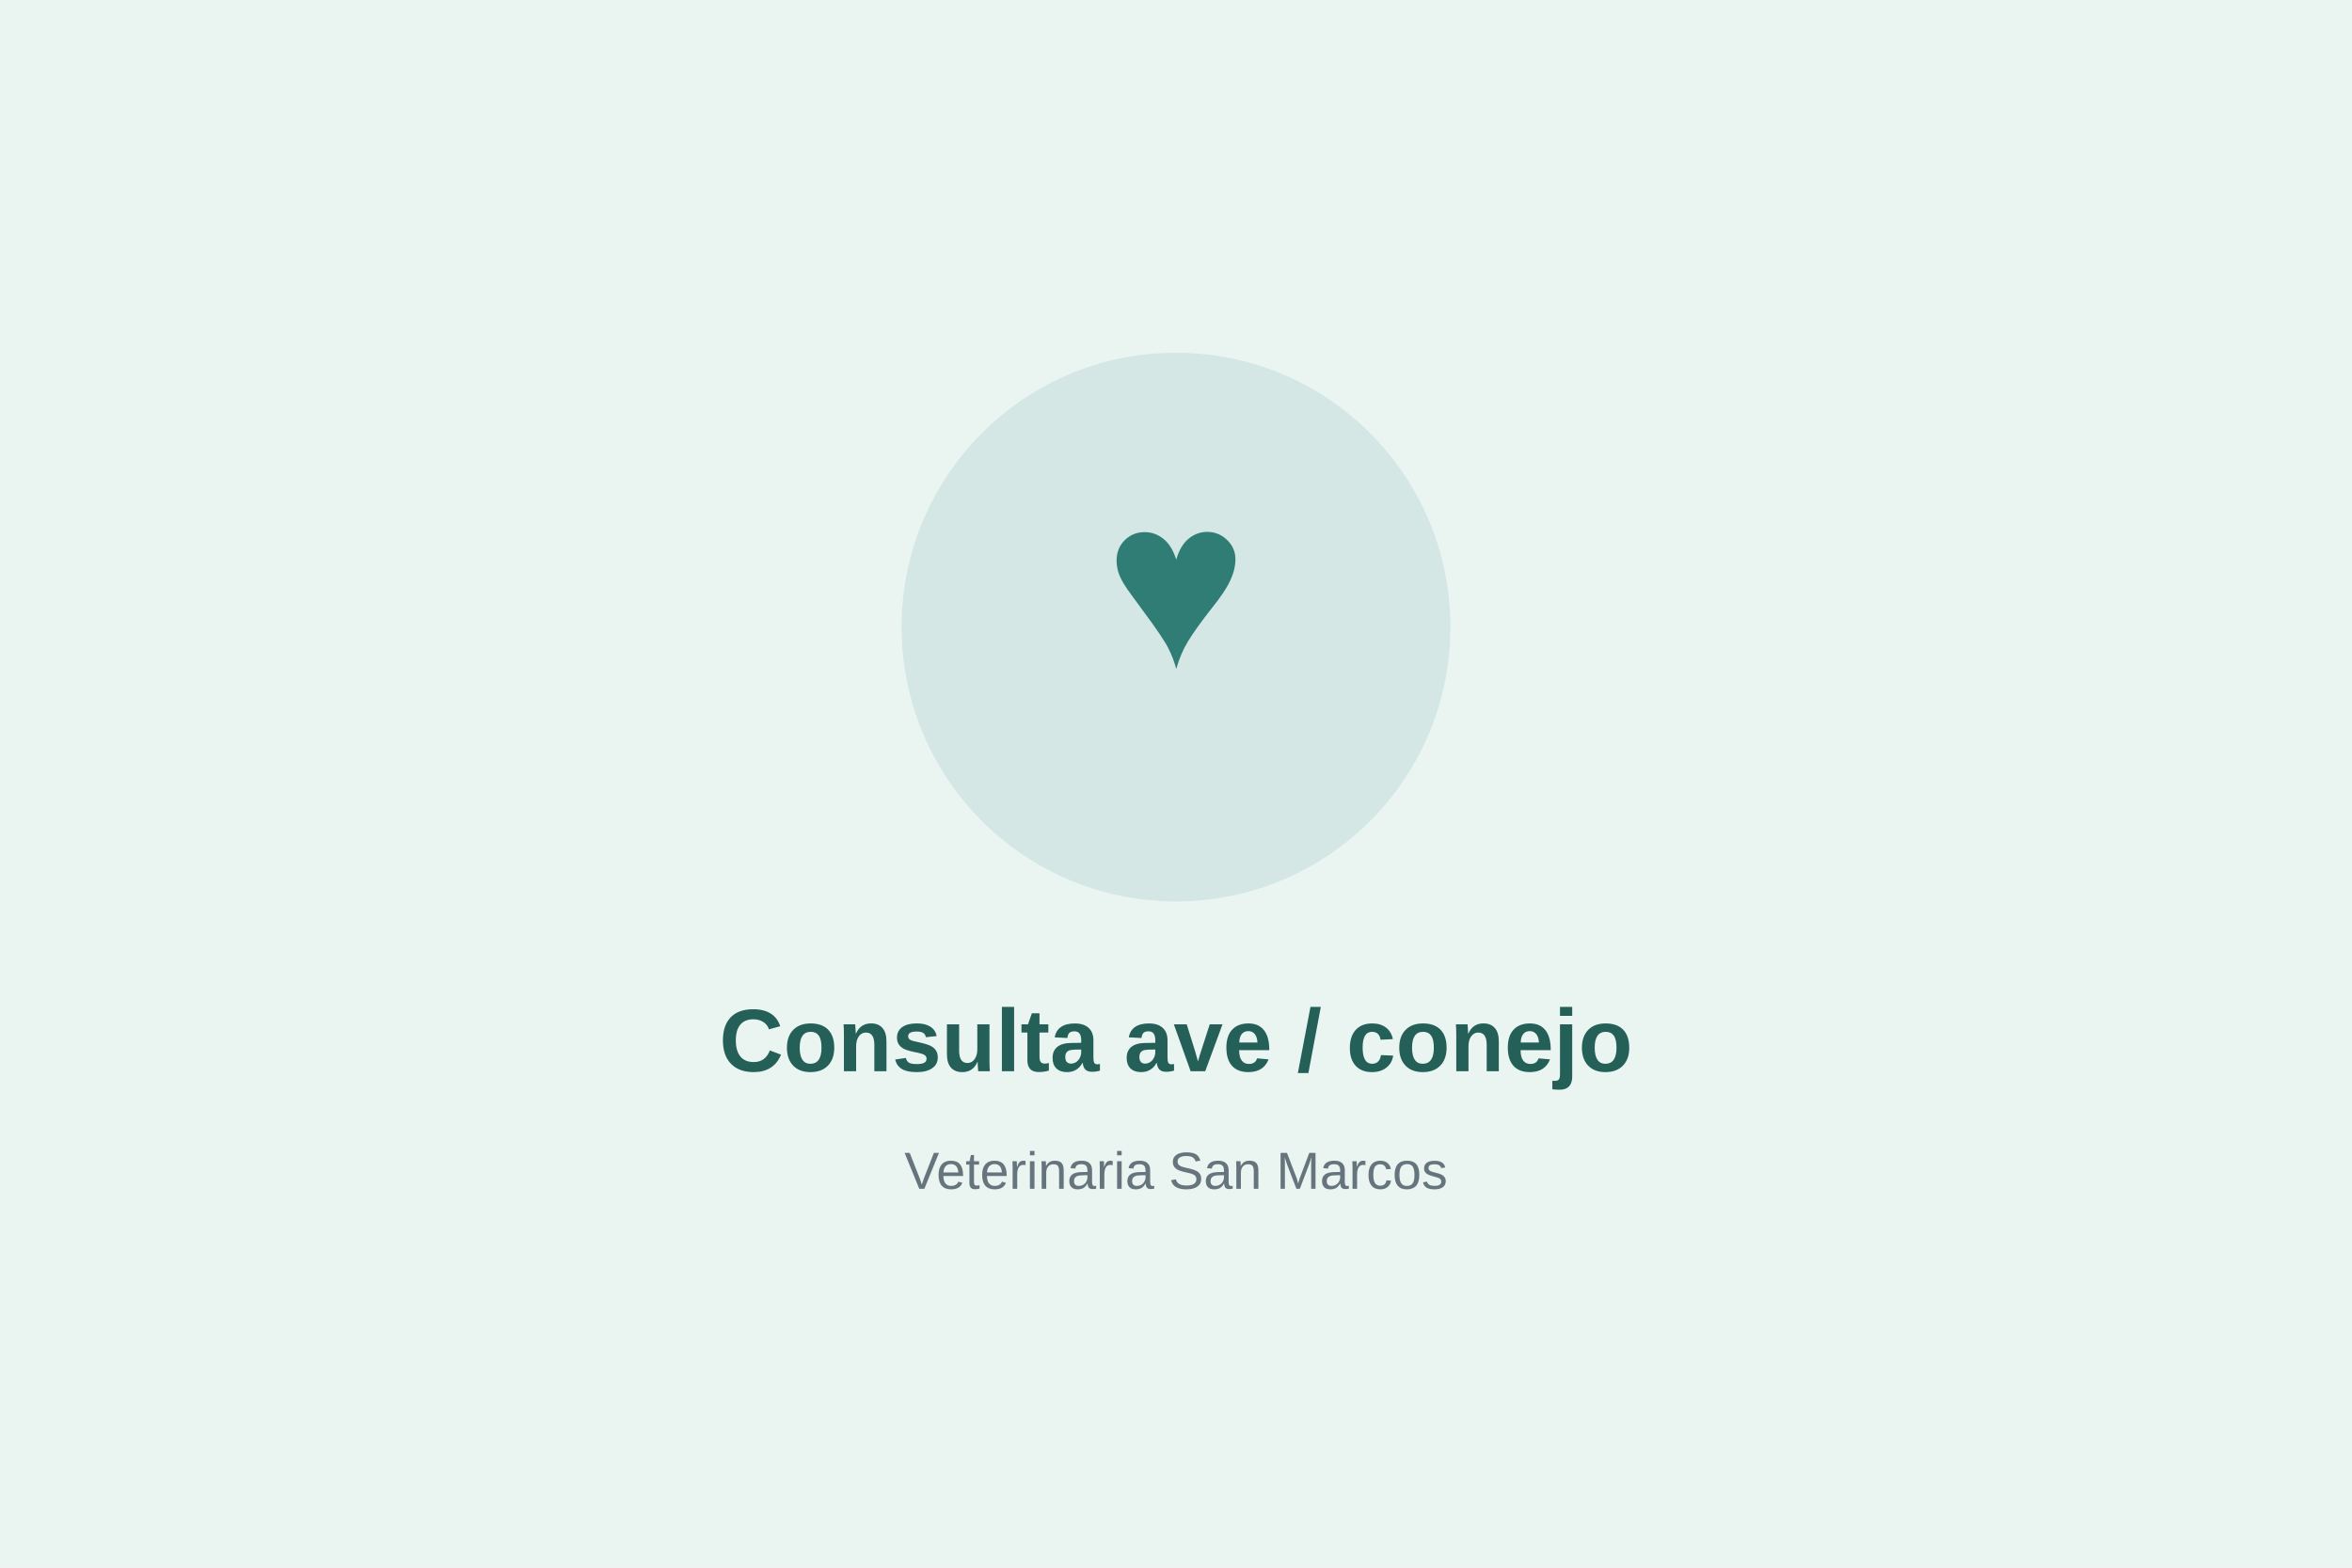
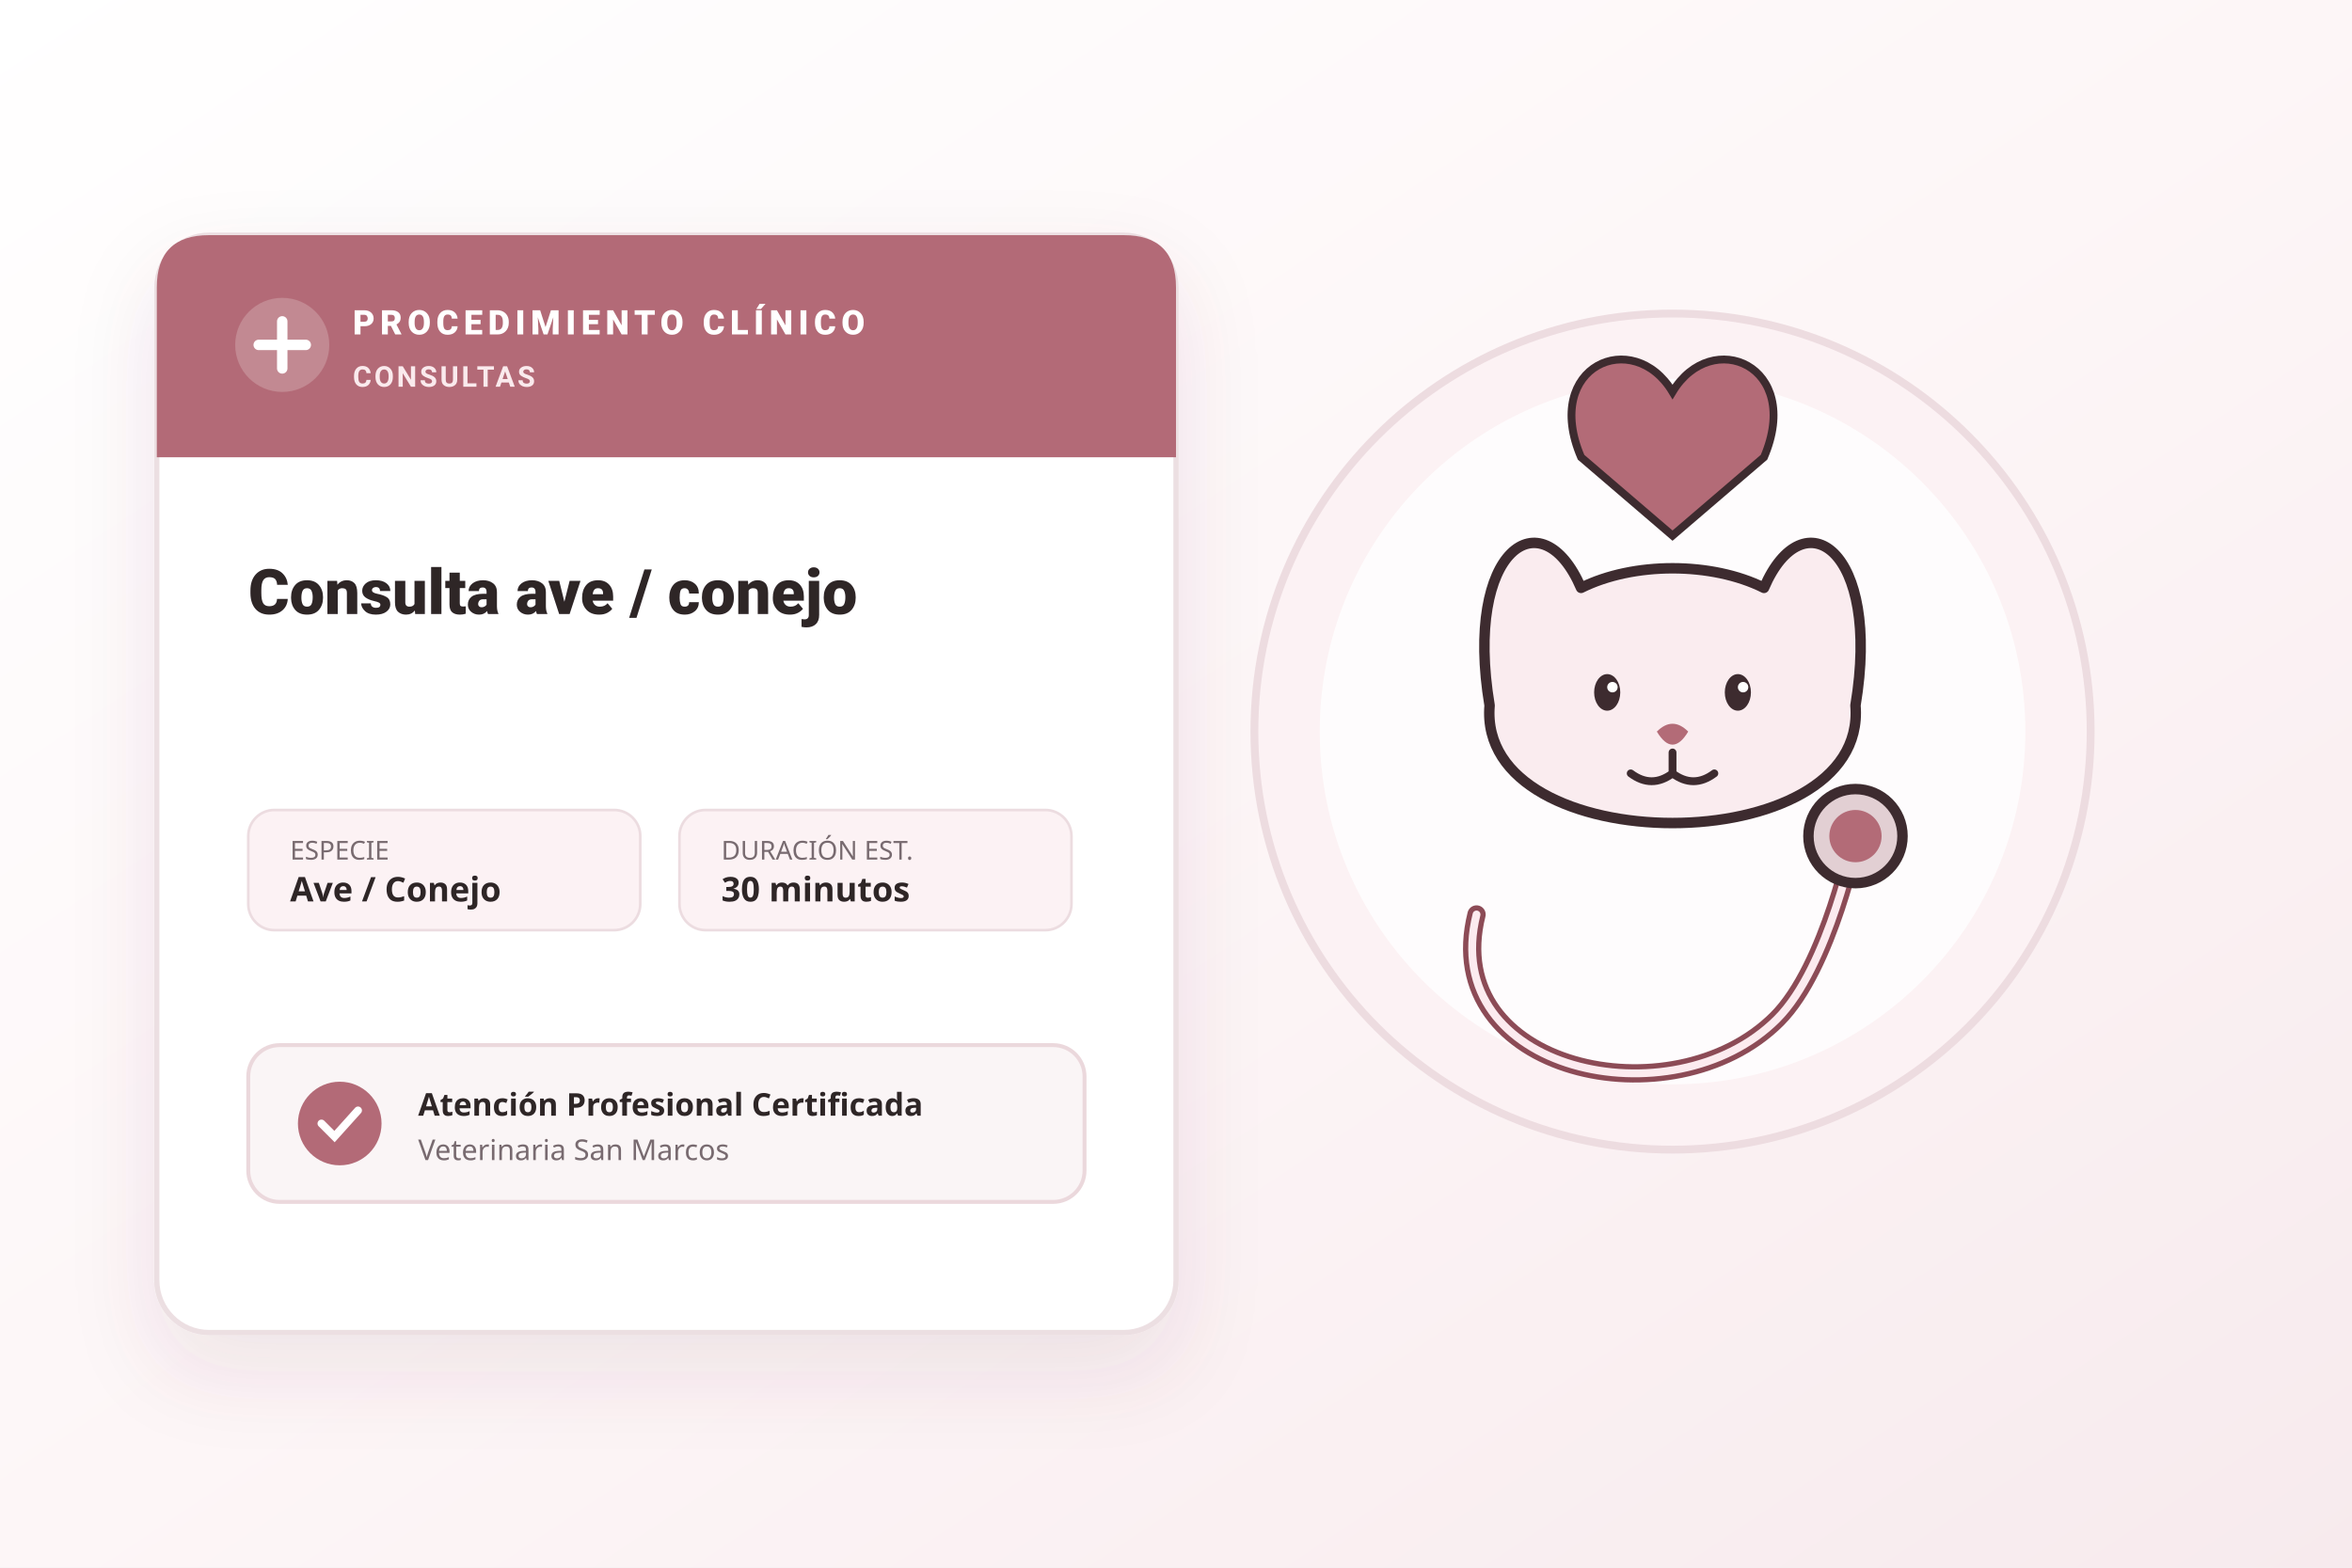
<svg xmlns="http://www.w3.org/2000/svg" width="900" height="600" viewBox="0 0 900 600">
-   <rect width="900" height="600" fill="#eaf5f2" />
-   <circle cx="450" cy="240" r="105" fill="#2f7d74" opacity=".12" />
-   <text x="450" y="255" text-anchor="middle" font-family="Arial, sans-serif" font-size="92" fill="#2f7d74">♥</text>
-   <text x="450" y="410" text-anchor="middle" font-family="Arial, sans-serif" font-size="34" font-weight="700" fill="#245f58">Consulta ave / conejo</text>
-   <text x="450" y="455" text-anchor="middle" font-family="Arial, sans-serif" font-size="20" fill="#66757d">Veterinaria San Marcos</text>
+   <defs>
+     <linearGradient id="servBgGrad" x1="0%" y1="0%" x2="100%" y2="100%">
+       <stop offset="0%" stop-color="#ffffff" />
+       <stop offset="50%" stop-color="#fdf6f7" />
+       <stop offset="100%" stop-color="#f7eaed" />
+     </linearGradient>
+     <filter id="servShadow" x="-10%" y="-10%" width="130%" height="130%">
+       <feDropShadow dx="0" dy="14" stdDeviation="16" flood-color="#733b47" flood-opacity="0.1" />
+     </filter>
+   </defs>
+   <rect width="900" height="600" fill="url(#servBgGrad)" />
+   <g transform="translate(60, 90)" filter="url(#servShadow)">
+     <rect x="0" y="0" width="390" height="420" rx="20" fill="#ffffff" stroke="#ecdfe2" stroke-width="2" />
+     <path d="M 0,20 Q 0,0 20,0 L 370,0 Q 390,0 390,20 L 390,85 L 0,85 Z" fill="#b36b77" />
+     <g transform="translate(30, 24)">
+       <circle cx="18" cy="18" r="18" fill="#ffffff" opacity="0.2" />
+       <path d="M18,9 L18,27 M9,18 L27,18" stroke="#ffffff" stroke-width="4" stroke-linecap="round" />
+     </g>
+     <text x="75" y="38" font-family="'Segoe UI', Roboto, sans-serif" font-size="13" font-weight="800" fill="#ffffff" letter-spacing="2">PROCEDIMIENTO CLÍNICO</text>
+     <text x="75" y="58" font-family="'Segoe UI', Roboto, sans-serif" font-size="11" font-weight="600" fill="#faeaed" letter-spacing="1">CONSULTAS</text>
+     <text x="35" y="145" font-family="'Segoe UI', Roboto, sans-serif" font-size="24" font-weight="800" fill="#2e2528">Consulta ave / conejo</text>
+     <g transform="translate(35, 220)">
+       <rect x="0" y="0" width="150" height="46" rx="10" fill="#fcf2f4" stroke="#ecdce0" stroke-width="1" />
+       <text x="16" y="19" font-family="'Segoe UI', sans-serif" font-size="10" fill="#786b6f">ESPECIE</text>
+       <text x="16" y="35" font-family="'Segoe UI', sans-serif" font-size="13" font-weight="700" fill="#2e2528">Ave / Conejo</text>
+       <rect x="165" y="0" width="150" height="46" rx="10" fill="#fcf2f4" stroke="#ecdce0" stroke-width="1" />
+       <text x="181" y="19" font-family="'Segoe UI', sans-serif" font-size="10" fill="#786b6f">DURACIÓN EST.</text>
+       <text x="181" y="35" font-family="'Segoe UI', sans-serif" font-size="13" font-weight="700" fill="#2e2528">30 minutos</text>
+     </g>
+     <g transform="translate(35, 310)">
+       <rect x="0" y="0" width="320" height="60" rx="12" fill="#faf5f6" stroke="#ebd8dc" stroke-width="1.5" />
+       <circle cx="35" cy="30" r="16" fill="#b36b77" />
+       <path d="M28,30 L33,35 L42,25" fill="none" stroke="#ffffff" stroke-width="3" stroke-linecap="round" />
+       <text x="65" y="27" font-family="'Segoe UI', sans-serif" font-size="12" font-weight="700" fill="#2e2528">Atención Profesional Certificada</text>
+       <text x="65" y="44" font-family="'Segoe UI', sans-serif" font-size="11" fill="#786b6f">Veterinaria San Marcos</text>
+     </g>
+   </g>
+   <g transform="translate(480, 100)">
+     <circle cx="160" cy="180" r="160" fill="#fcf2f4" stroke="#eddce0" stroke-width="3" />
+     <circle cx="160" cy="180" r="135" fill="#ffffff" opacity="0.8" />
+     <path d="M 90,170 C 80,110 110,90 125,125 C 145,115 175,115 195,125 C 210,90 240,110 230,170 C 235,230 85,230 90,170 Z" fill="#faecef" stroke="#3d2b2f" stroke-width="4" stroke-linejoin="round" />
+     <ellipse cx="135" cy="165" rx="5" ry="7" fill="#3d2b2f" />
+     <ellipse cx="185" cy="165" rx="5" ry="7" fill="#3d2b2f" />
+     <circle cx="137" cy="163" r="2" fill="#ffffff" />
+     <circle cx="187" cy="163" r="2" fill="#ffffff" />
+     <path d="M 154,180 Q 160,174 166,180 Q 160,190 154,180 Z" fill="#b36b77" />
+     <path d="M 160,188 L 160,196 Q 152,202 144,196 M 160,196 Q 168,202 176,196" fill="none" stroke="#3d2b2f" stroke-width="3" stroke-linecap="round" />
+     <path d="M 85,250 C 70,310 160,330 200,290 C 220,270 230,220 230,220" fill="none" stroke="#8c4b56" stroke-width="7" stroke-linecap="round" />
+     <path d="M 85,250 C 70,310 160,330 200,290 C 220,270 230,220 230,220" fill="none" stroke="#fcebef" stroke-width="3" stroke-linecap="round" />
+     <circle cx="230" cy="220" r="18" fill="#e2cfd3" stroke="#3d2b2f" stroke-width="4" />
+     <circle cx="230" cy="220" r="10" fill="#b36b77" />
+     <path d="M 160,50 C 145,25 110,40 125,75 L 160,105 L 195,75 C 210,40 175,25 160,50 Z" fill="#b36b77" stroke="#3d2b2f" stroke-width="3" />
+   </g>
</svg>
